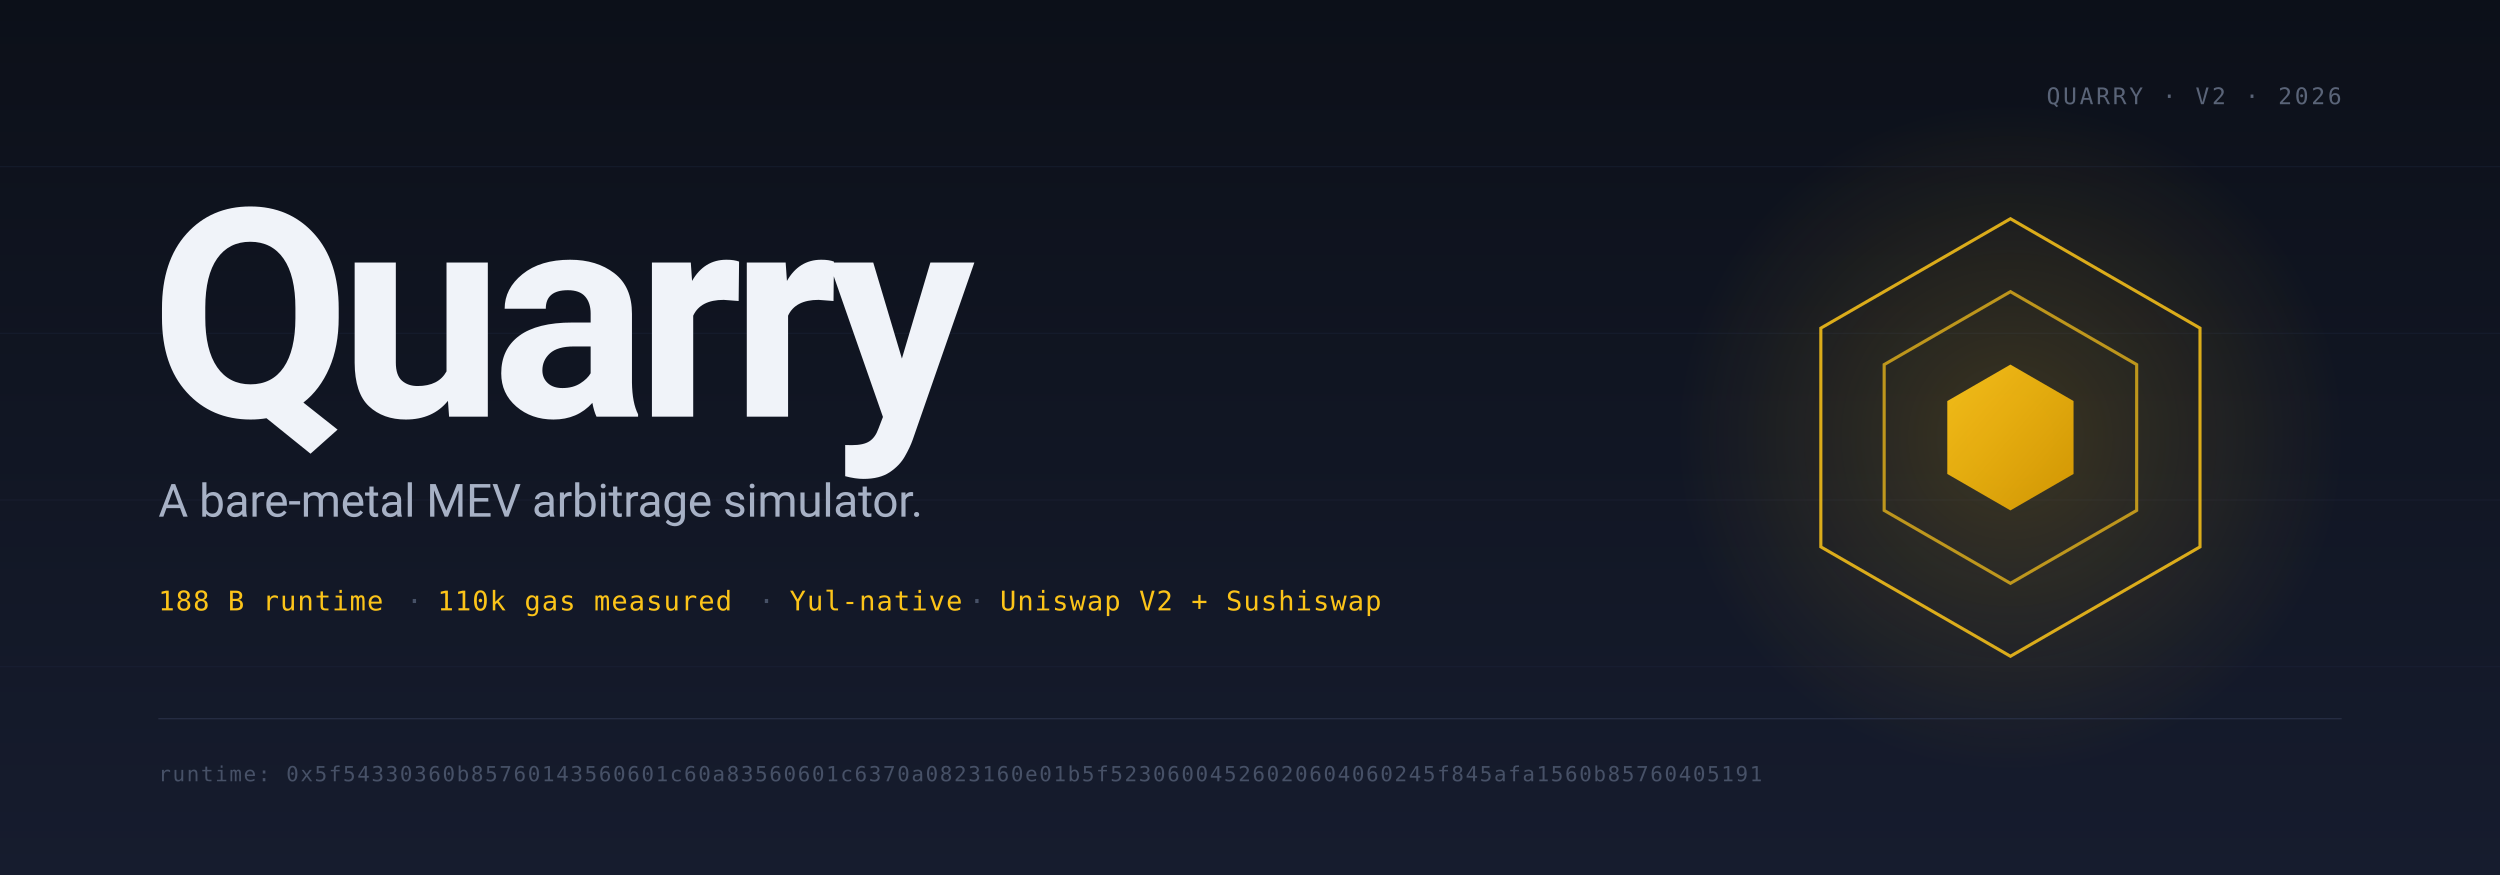
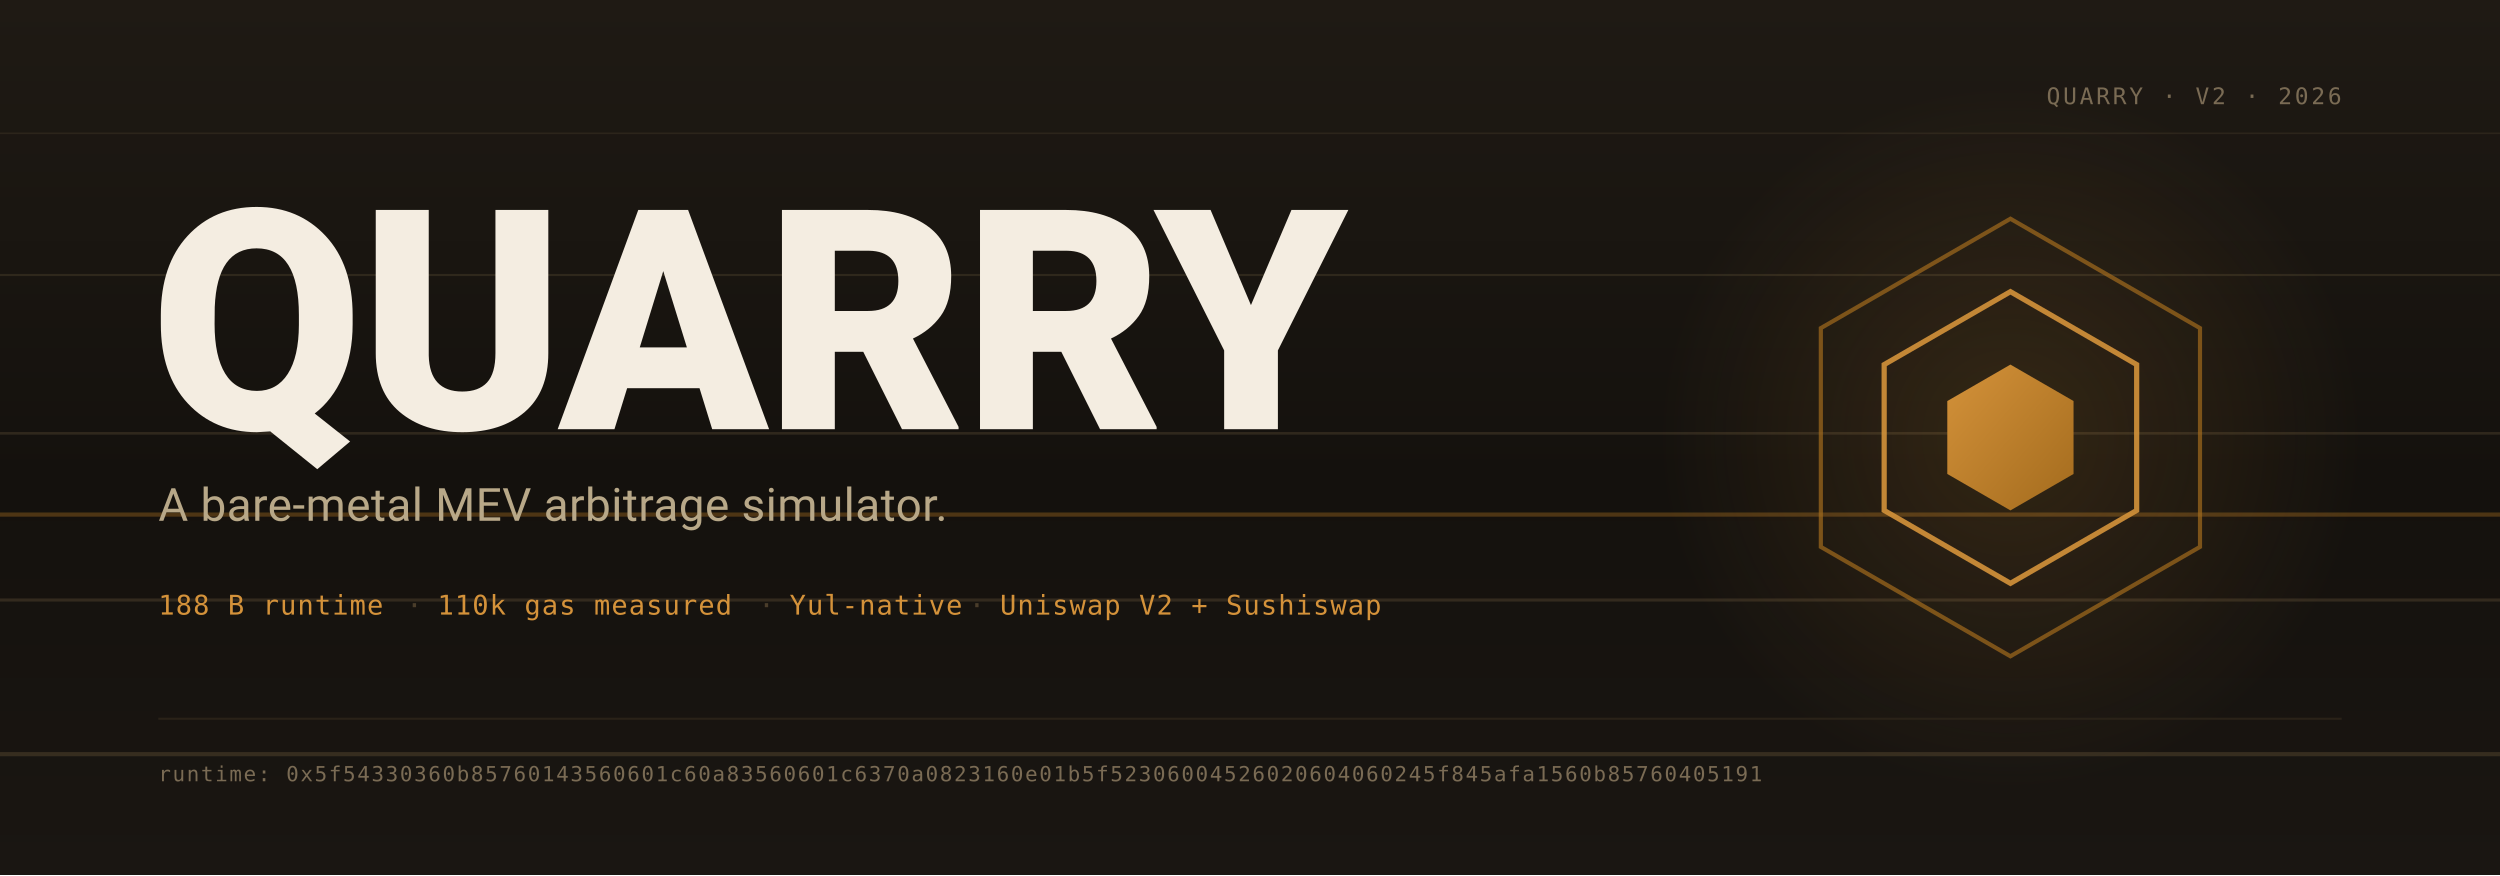
<svg xmlns="http://www.w3.org/2000/svg" viewBox="0 0 1200 420" preserveAspectRatio="xMidYMid meet" role="img" aria-label="Quarry — A bare-metal MEV arbitrage simulator">
  <defs>
-     <linearGradient id="bg" x1="0" y1="0" x2="0" y2="1">
-       <stop offset="0%" stop-color="#0c1019" />
-       <stop offset="100%" stop-color="#161c2e" />
+     <linearGradient id="shaft" x1="0" y1="0" x2="0" y2="1">
+       <stop offset="0%" stop-color="#1f1a14" />
+       <stop offset="55%" stop-color="#14110d" />
+       <stop offset="100%" stop-color="#1a1612" />
    </linearGradient>
-     <linearGradient id="goldFill" x1="0" y1="0" x2="1" y2="1">
-       <stop offset="0%" stop-color="#fcc419" />
-       <stop offset="100%" stop-color="#d99b00" />
+     <linearGradient id="ore" x1="0" y1="0" x2="1" y2="1">
+       <stop offset="0%" stop-color="#d4923a" />
+       <stop offset="100%" stop-color="#a36b1d" />
    </linearGradient>
-     <radialGradient id="markGlow" cx="0.5" cy="0.5" r="0.5">
-       <stop offset="0%" stop-color="#fcc419" stop-opacity="0.18" />
-       <stop offset="100%" stop-color="#fcc419" stop-opacity="0" />
+     <radialGradient id="glow" cx="0.5" cy="0.5" r="0.5">
+       <stop offset="0%" stop-color="#d4923a" stop-opacity="0.16" />
+       <stop offset="100%" stop-color="#d4923a" stop-opacity="0" />
    </radialGradient>
  </defs>
-   <rect width="1200" height="420" fill="url(#bg)" />
-   <g stroke="#1a2238" stroke-width="0.5" opacity="0.55">
-     <line x1="0" y1="80" x2="1200" y2="80" />
-     <line x1="0" y1="160" x2="1200" y2="160" />
-     <line x1="0" y1="240" x2="1200" y2="240" />
-     <line x1="0" y1="320" x2="1200" y2="320" />
+   <rect width="1200" height="420" fill="url(#shaft)" />
+   <g stroke="#4a3d2a">
+     <line x1="0" y1="64" x2="1200" y2="64" stroke-width="0.75" opacity="0.35" />
+     <line x1="0" y1="132" x2="1200" y2="132" stroke-width="1" opacity="0.45" />
+     <line x1="0" y1="208" x2="1200" y2="208" stroke-width="1.25" opacity="0.5" />
+     <line x1="0" y1="288" x2="1200" y2="288" stroke-width="1.5" opacity="0.55" />
+     <line x1="0" y1="362" x2="1200" y2="362" stroke-width="2" opacity="0.6" />
  </g>
+   <rect x="0" y="246" width="1200" height="2" fill="#a36b1d" opacity="0.4" />
  <g transform="translate(965, 210)">
-     <circle cx="0" cy="0" r="160" fill="url(#markGlow)" />
-     <polygon points="0,-105 91,-52.5 91,52.5 0,105 -91,52.5 -91,-52.5" fill="none" stroke="#fcc419" stroke-width="1.5" opacity="0.85" />
-     <polygon points="0,-70 60.6,-35 60.6,35 0,70 -60.6,35 -60.6,-35" fill="none" stroke="#fcc419" stroke-width="1.5" opacity="0.7" />
-     <polygon points="0,-35 30.3,-17.5 30.3,17.5 0,35 -30.3,17.5 -30.3,-17.5" fill="url(#goldFill)" opacity="0.95" />
+     <circle cx="0" cy="0" r="170" fill="url(#glow)" />
+     <polygon points="0,-105 91,-52.5 91,52.5 0,105 -91,52.5 -91,-52.5" fill="none" stroke="#a36b1d" stroke-width="2" opacity="0.7" />
+     <polygon points="0,-70 60.6,-35 60.6,35 0,70 -60.6,35 -60.6,-35" fill="none" stroke="#d4923a" stroke-width="2.5" opacity="0.9" />
+     <polygon points="0,-35 30.3,-17.5 30.3,17.5 0,35 -30.3,17.5 -30.3,-17.5" fill="url(#ore)" />
  </g>
-   <text x="72" y="200" font-family="-apple-system, BlinkMacSystemFont, system-ui, 'Segoe UI', Roboto, sans-serif" font-size="140" font-weight="700" fill="#f0f3f9" letter-spacing="-0.04em">Quarry</text>
-   <text x="76" y="248" font-family="-apple-system, BlinkMacSystemFont, system-ui, 'Segoe UI', Roboto, sans-serif" font-size="22" font-weight="400" fill="#a7b1c5" letter-spacing="-0.005em">A bare-metal MEV arbitrage simulator.</text>
-   <g font-family="ui-monospace, SFMono-Regular, Menlo, Monaco, Consolas, monospace" font-size="13" font-weight="500" letter-spacing="0.04em">
-     <text x="76" y="293" fill="#fcc419">188 B runtime</text>
-     <text x="195" y="293" fill="#475167">·</text>
-     <text x="210" y="293" fill="#fcc419">110k gas measured</text>
-     <text x="364" y="293" fill="#475167">·</text>
-     <text x="379" y="293" fill="#fcc419">Yul-native</text>
-     <text x="465" y="293" fill="#475167">·</text>
-     <text x="480" y="293" fill="#fcc419">Uniswap V2 + Sushiswap</text>
+   <text x="72" y="206" font-family="'Big Shoulders Display', 'Arial Narrow', system-ui, -apple-system, 'Segoe UI', Roboto, sans-serif" font-size="148" font-weight="800" fill="#f4ede1" letter-spacing="-0.01em">QUARRY</text>
+   <text x="76" y="250" font-family="system-ui, -apple-system, 'Segoe UI', Roboto, sans-serif" font-size="22" font-weight="400" fill="#b8a888" letter-spacing="0.01em">A bare-metal MEV arbitrage simulator.</text>
+   <g font-family="ui-monospace, 'JetBrains Mono', SFMono-Regular, Menlo, Monaco, Consolas, monospace" font-size="13" font-weight="500" letter-spacing="0.04em">
+     <text x="76" y="295" fill="#d4923a">188 B runtime</text>
+     <text x="195" y="295" fill="#4a3d2a">·</text>
+     <text x="210" y="295" fill="#d4923a">110k gas measured</text>
+     <text x="364" y="295" fill="#4a3d2a">·</text>
+     <text x="379" y="295" fill="#d4923a">Yul-native</text>
+     <text x="465" y="295" fill="#4a3d2a">·</text>
+     <text x="480" y="295" fill="#d4923a">Uniswap V2 + Sushiswap</text>
  </g>
-   <line x1="76" y1="345" x2="1124" y2="345" stroke="#2a3148" stroke-width="0.5" />
-   <text x="76" y="375" font-family="ui-monospace, SFMono-Regular, Menlo, monospace" font-size="10" fill="#475167" letter-spacing="0.08em">runtime: 0x5f54330360b85760143560601c60a83560601c6370a0823160e01b5f52306004526020604060245f845afa1560b85760405191</text>
-   <text x="1124" y="50" font-family="ui-monospace, SFMono-Regular, Menlo, monospace" font-size="11" fill="#5a6478" letter-spacing="0.12em" text-anchor="end">QUARRY · V2 · 2026</text>
+   <line x1="76" y1="345" x2="1124" y2="345" stroke="#2a2218" stroke-width="1" />
+   <text x="76" y="375" font-family="ui-monospace, 'JetBrains Mono', SFMono-Regular, Menlo, monospace" font-size="10" fill="#7a6b54" letter-spacing="0.08em">runtime: 0x5f54330360b85760143560601c60a83560601c6370a0823160e01b5f52306004526020604060245f845afa1560b85760405191</text>
+   <text x="1124" y="50" font-family="ui-monospace, 'JetBrains Mono', SFMono-Regular, Menlo, monospace" font-size="11" fill="#7a6b54" letter-spacing="0.12em" text-anchor="end">QUARRY · V2 · 2026</text>
</svg>
